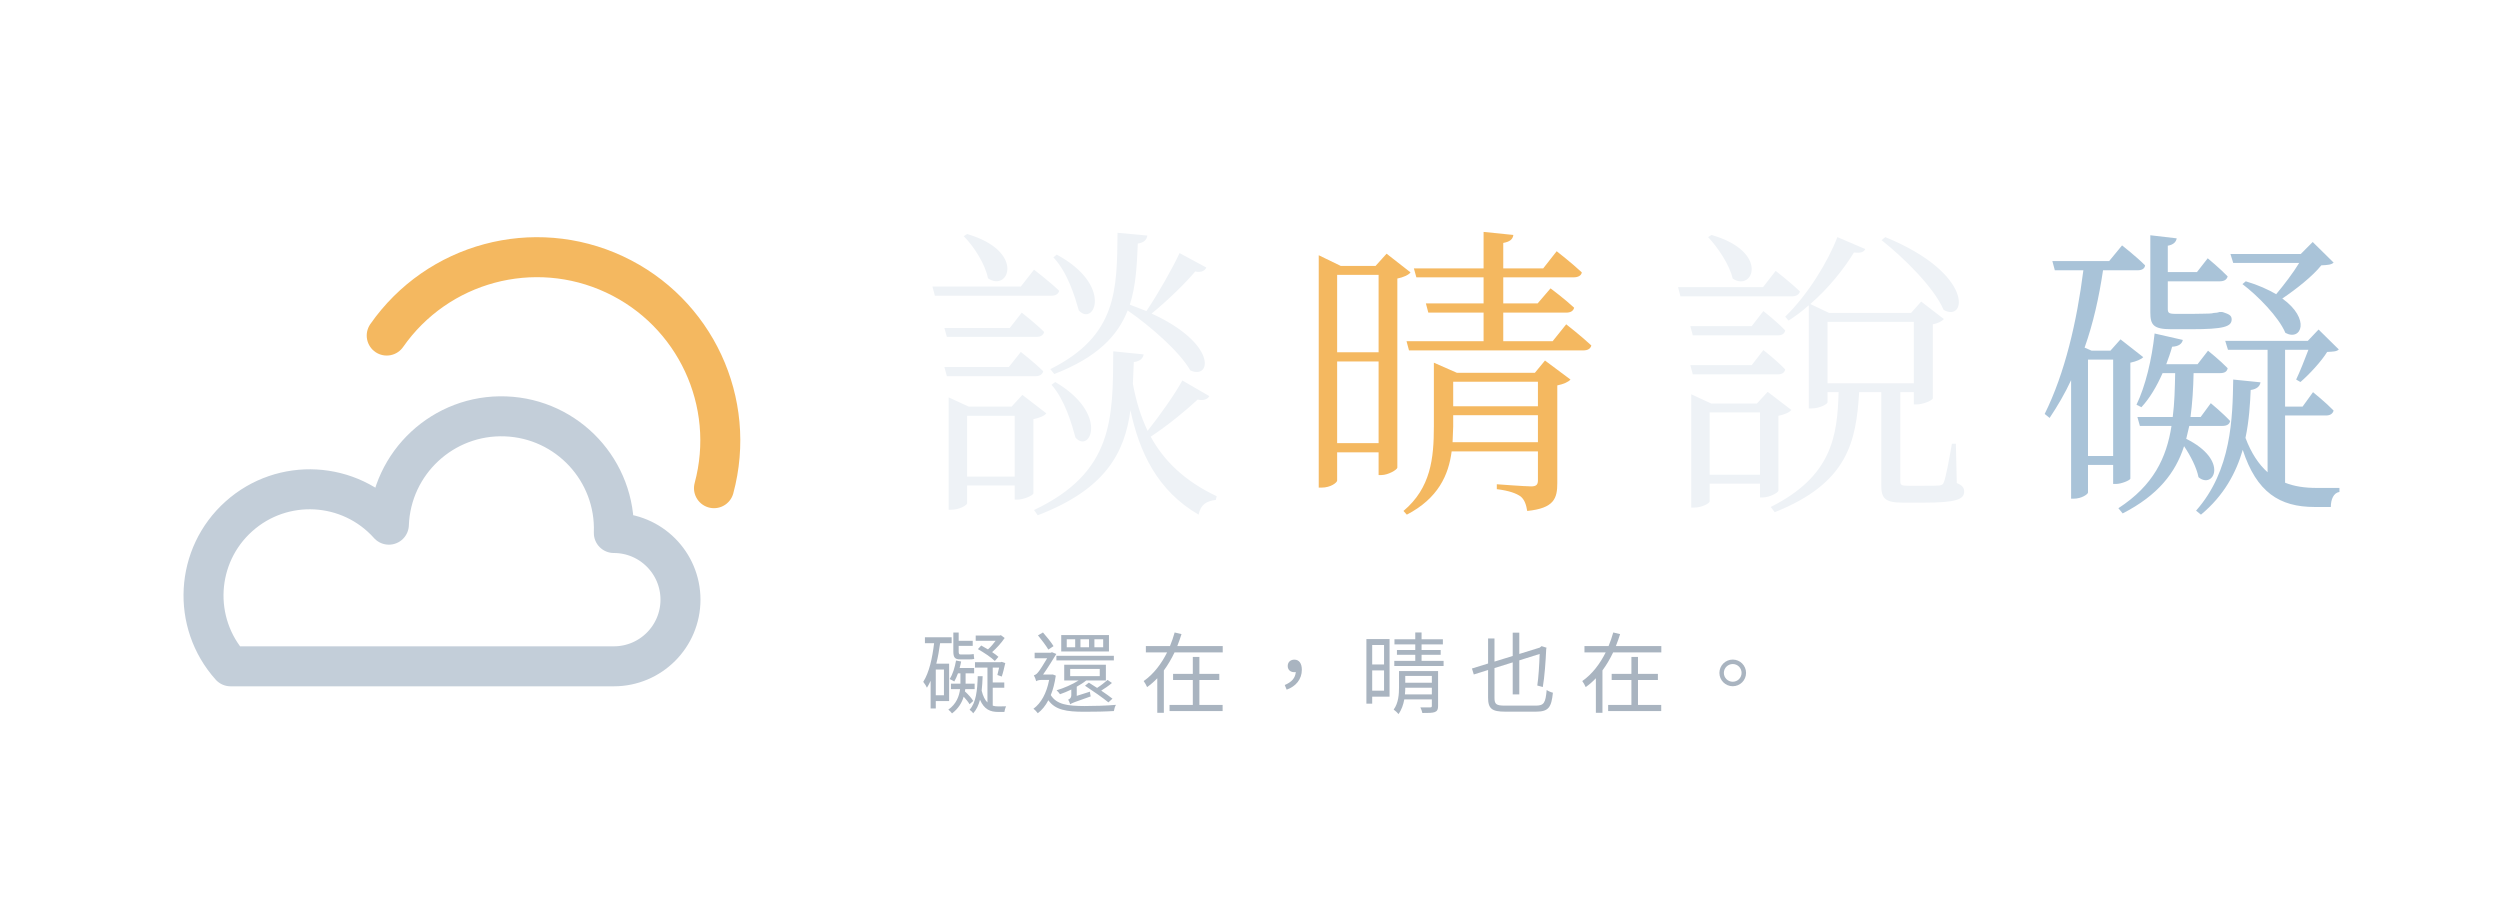
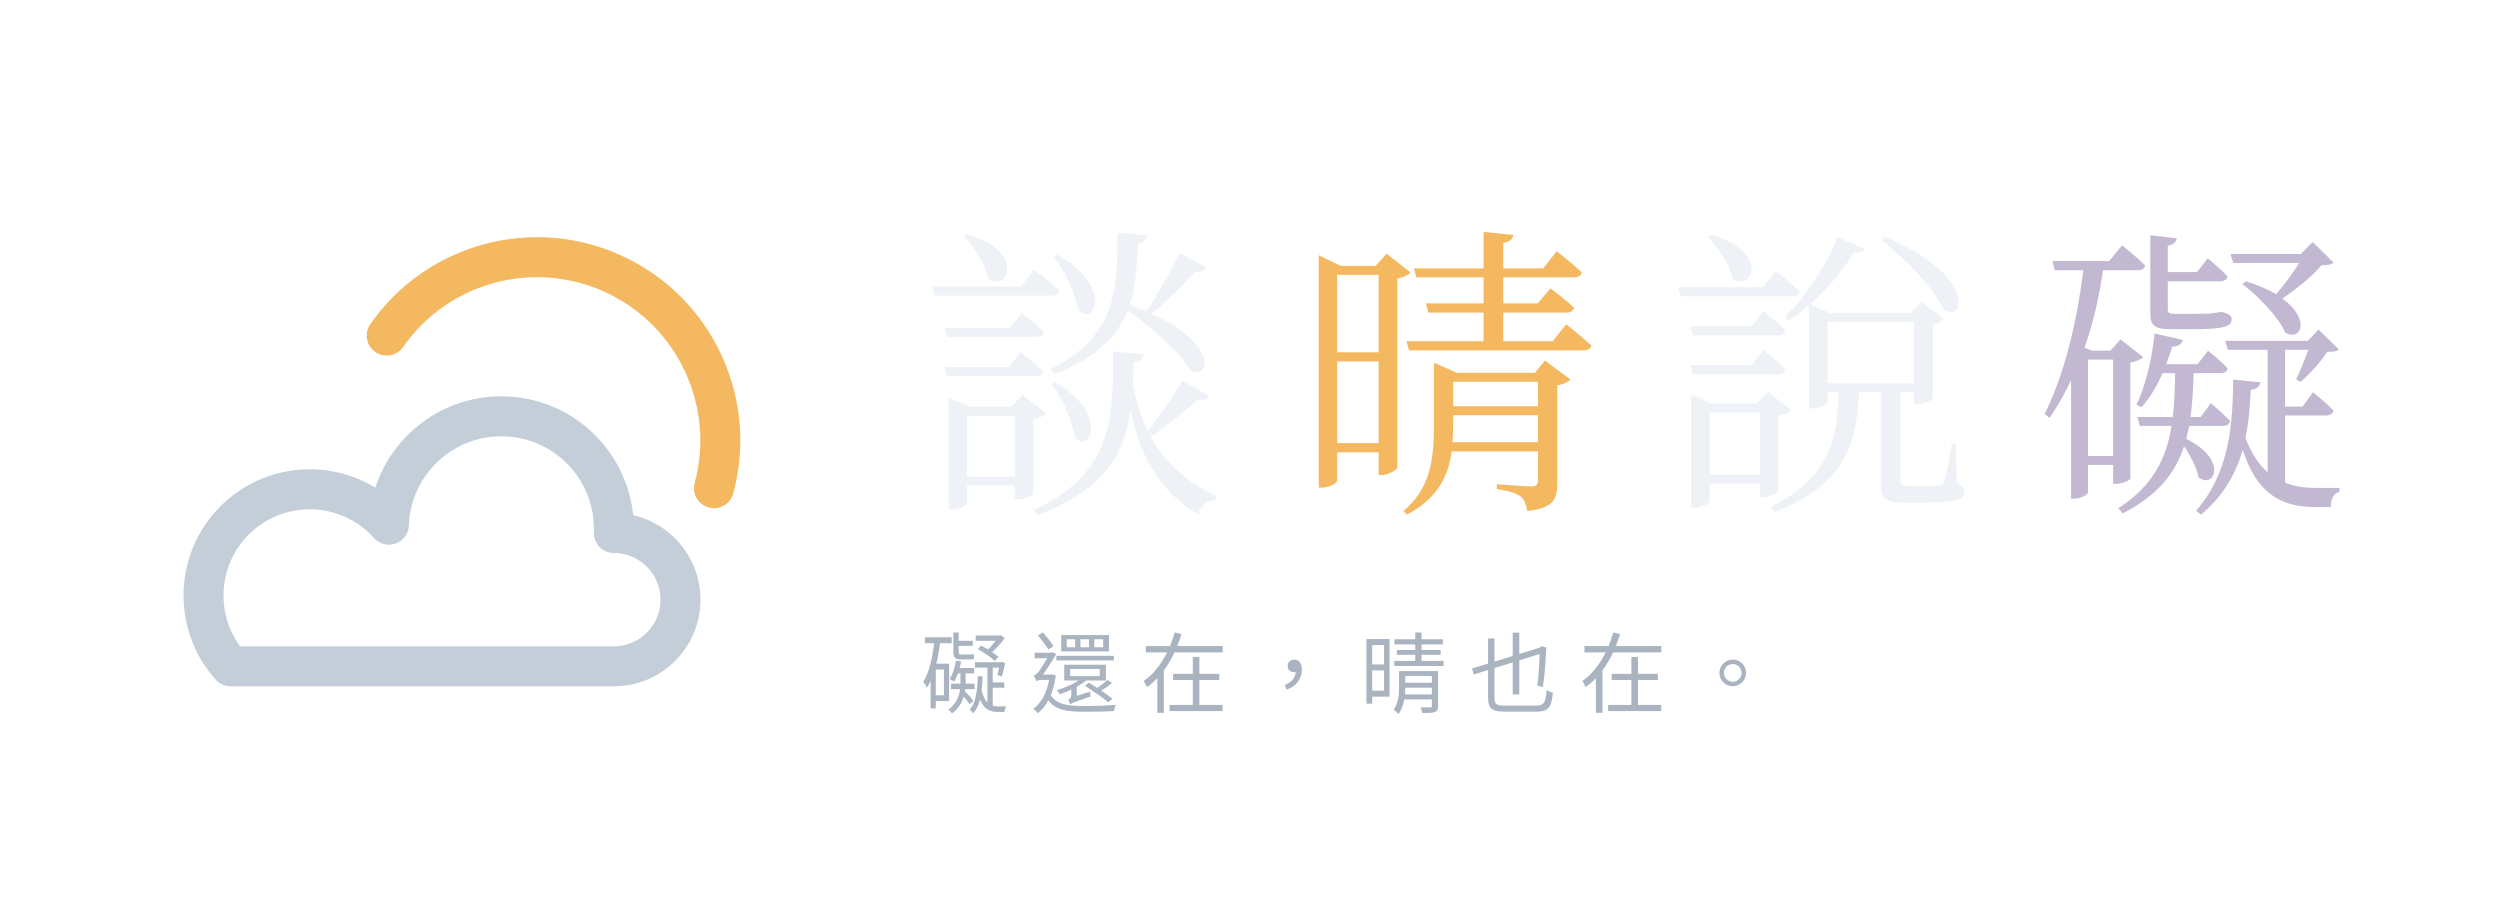
<svg xmlns="http://www.w3.org/2000/svg" width="1140" height="420" viewBox="0 0 1140 420">
  <g data-layer="sym">
    <g transform="translate(210 210) scale(0.7598346) translate(-18.0 3.5)">
      <g data-layer="a">
        <path d="M -120 120 H 110 A 40 40 0 0 0 110 40 A 67.5 67.5 0 0 0 -25 35 A 55 55 0 0 0 -120 120 Z" fill="none" stroke="#C3CED9" stroke-width="24" stroke-linecap="round" stroke-linejoin="round" />
      </g>
      <g data-layer="q">
        <path d="M -26.3 -78.5 A 110 110 0 0 1 170.1 13.1" fill="none" stroke="#F4B860" stroke-width="24" stroke-linecap="round" stroke-linejoin="round" />
      </g>
    </g>
  </g>
  <g data-layer="txt">
    <text x="420.0" y="223.2" font-family="Noto Serif CJK TC" font-size="140" fill="#EEF2F6">談</text>
    <text x="590.0" y="223.2" font-family="Noto Serif CJK TC" font-size="140" fill="#F4B860">晴</text>
    <text x="760.0" y="223.2" font-family="Noto Serif CJK TC" font-size="140" fill="#EEF2F6">說</text>
-     <text x="930.0" y="223.2" font-family="Noto Serif CJK TC" font-size="140" fill="#A9C3D8">礙</text>
+     <text x="930.0" y="223.2" font-family="Noto Serif CJK TC" font-size="140" fill="#C3B8D1">礙</text>
  </g>
  <g data-layer="sub">
    <text x="420.0" y="322" font-family="Noto Sans CJK TC" font-size="40" fill="#A9B4C0">礙</text>
    <text x="470.0" y="322" font-family="Noto Sans CJK TC" font-size="40" fill="#A9B4C0">還</text>
    <text x="520.0" y="322" font-family="Noto Sans CJK TC" font-size="40" fill="#A9B4C0">在</text>
    <text x="570.0" y="322" font-family="Noto Sans CJK TC" font-size="40" fill="#A9B4C0">，</text>
    <text x="620.0" y="322" font-family="Noto Sans CJK TC" font-size="40" fill="#A9B4C0">晴</text>
    <text x="670.0" y="322" font-family="Noto Sans CJK TC" font-size="40" fill="#A9B4C0">也</text>
    <text x="720.0" y="322" font-family="Noto Sans CJK TC" font-size="40" fill="#A9B4C0">在</text>
    <text x="770.0" y="322" font-family="Noto Sans CJK TC" font-size="40" fill="#A9B4C0">。</text>
  </g>
</svg>
